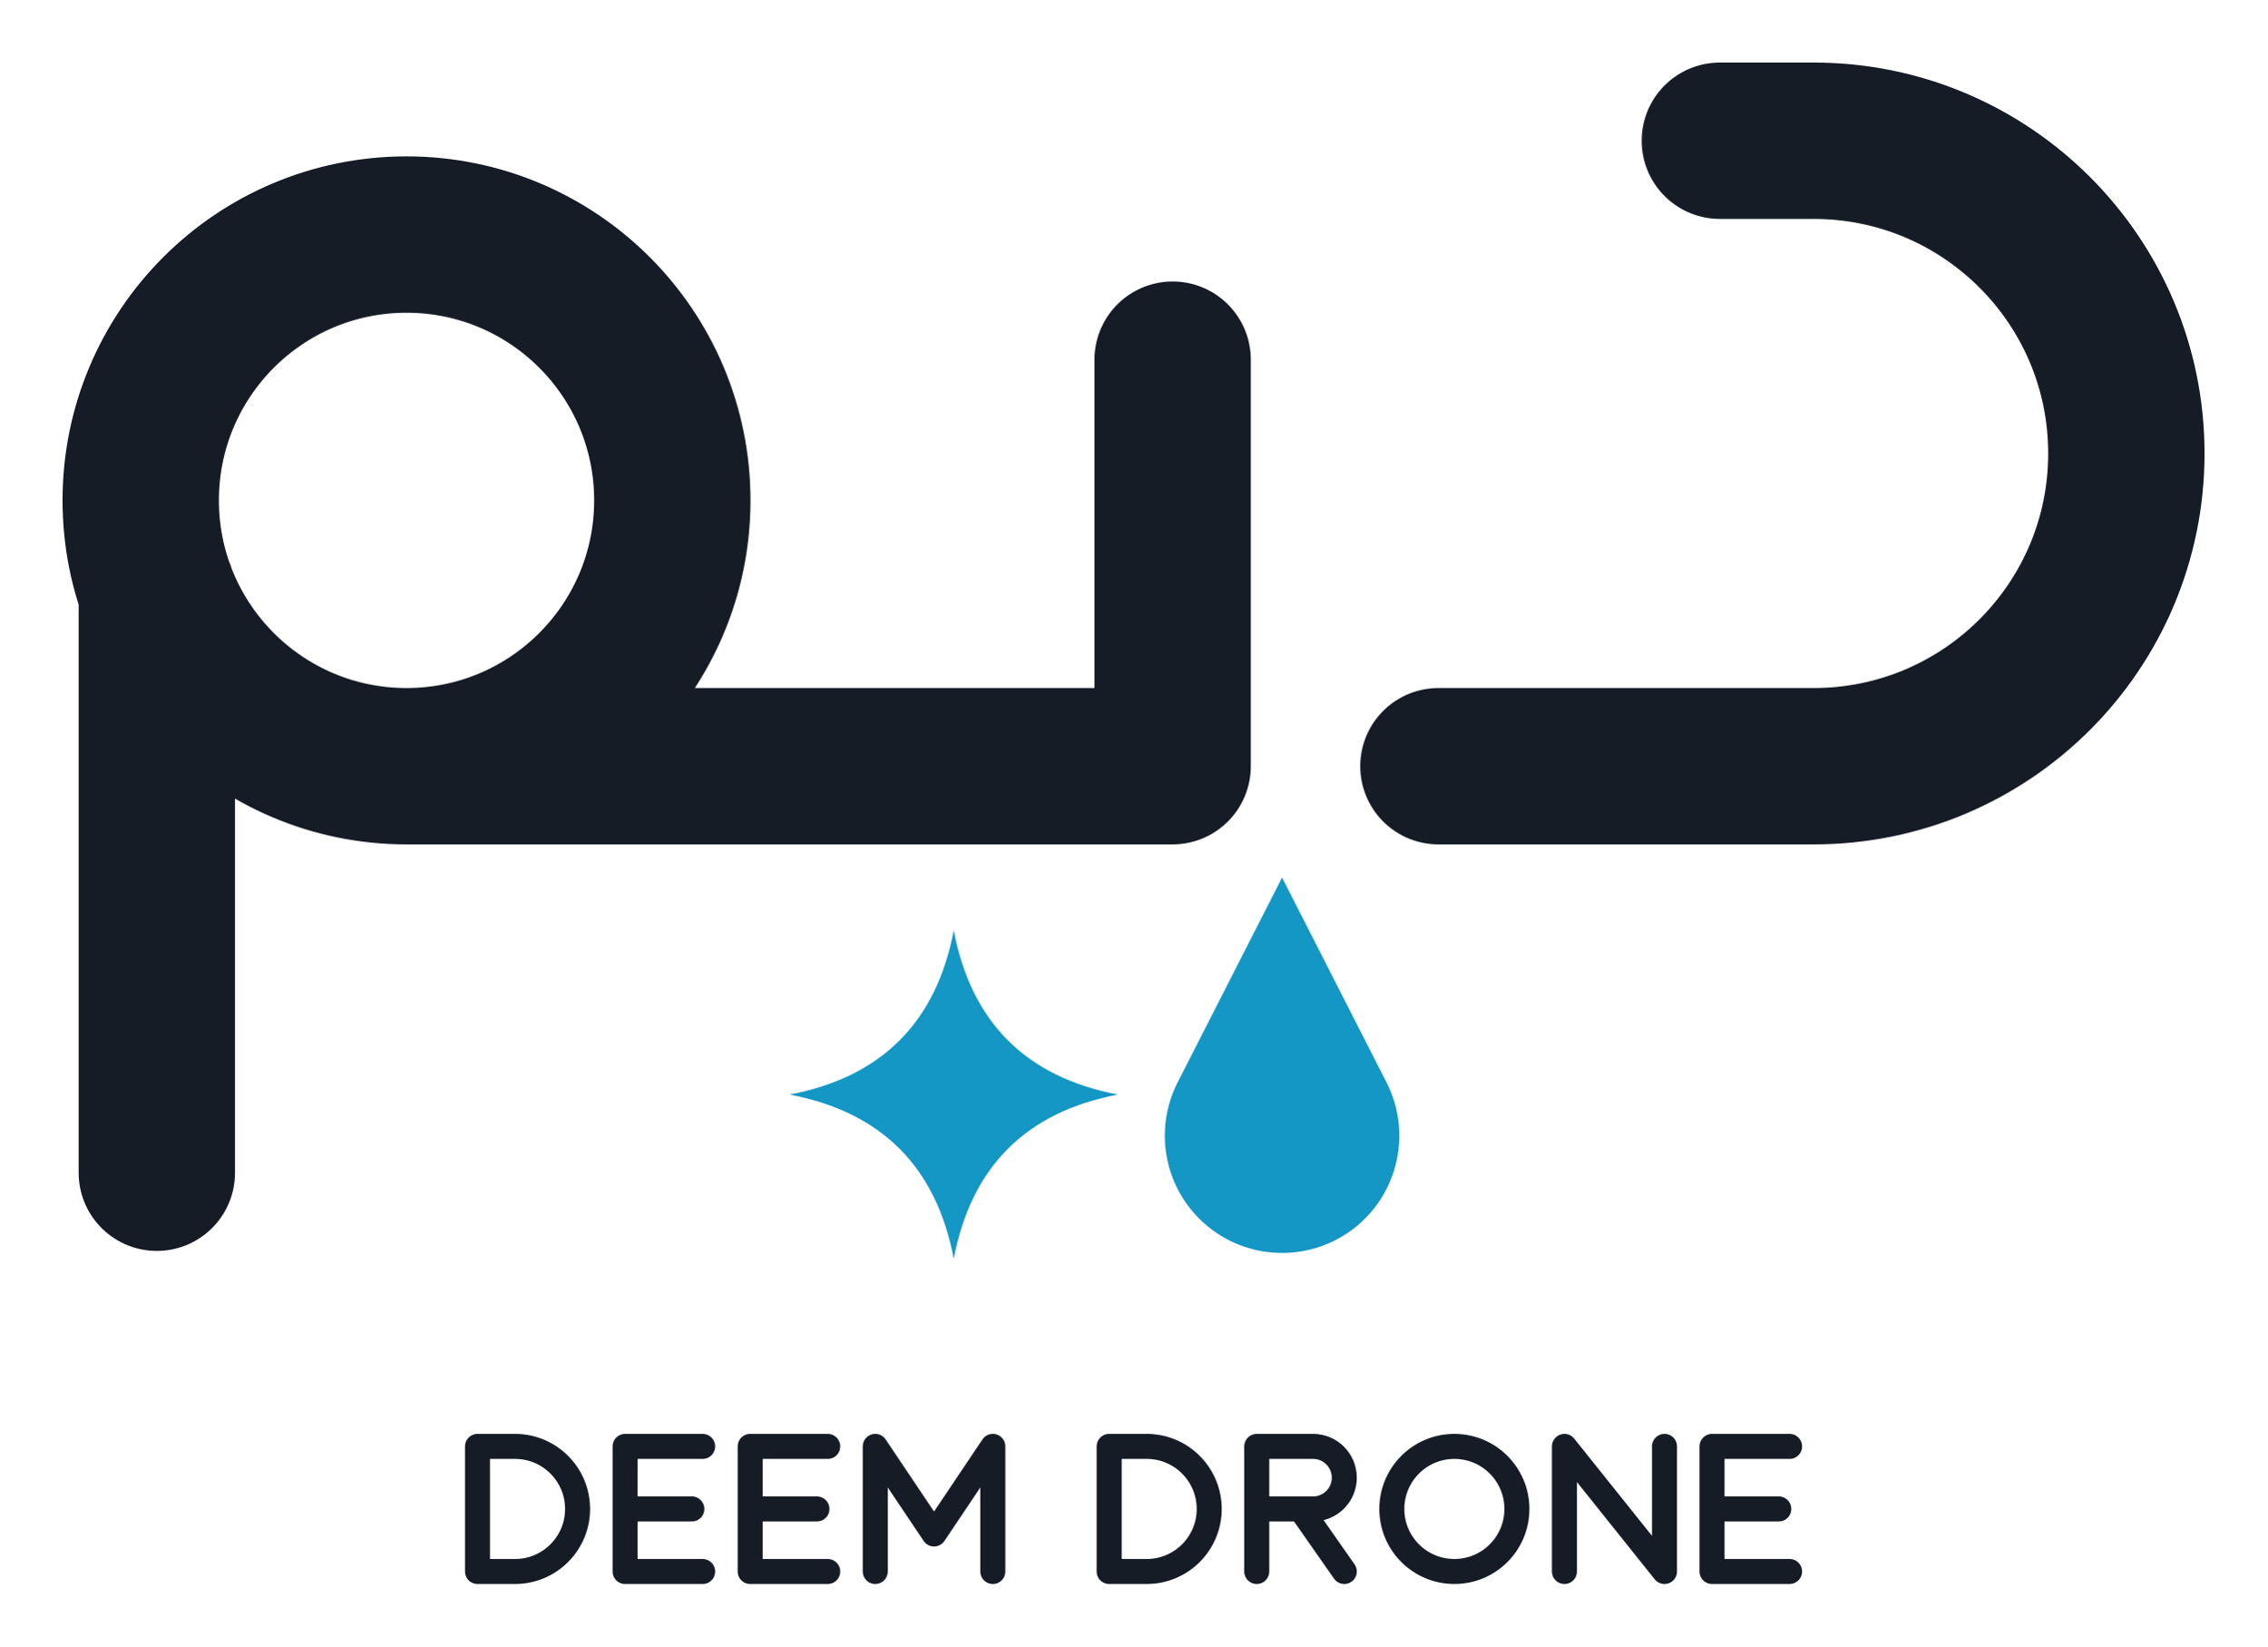
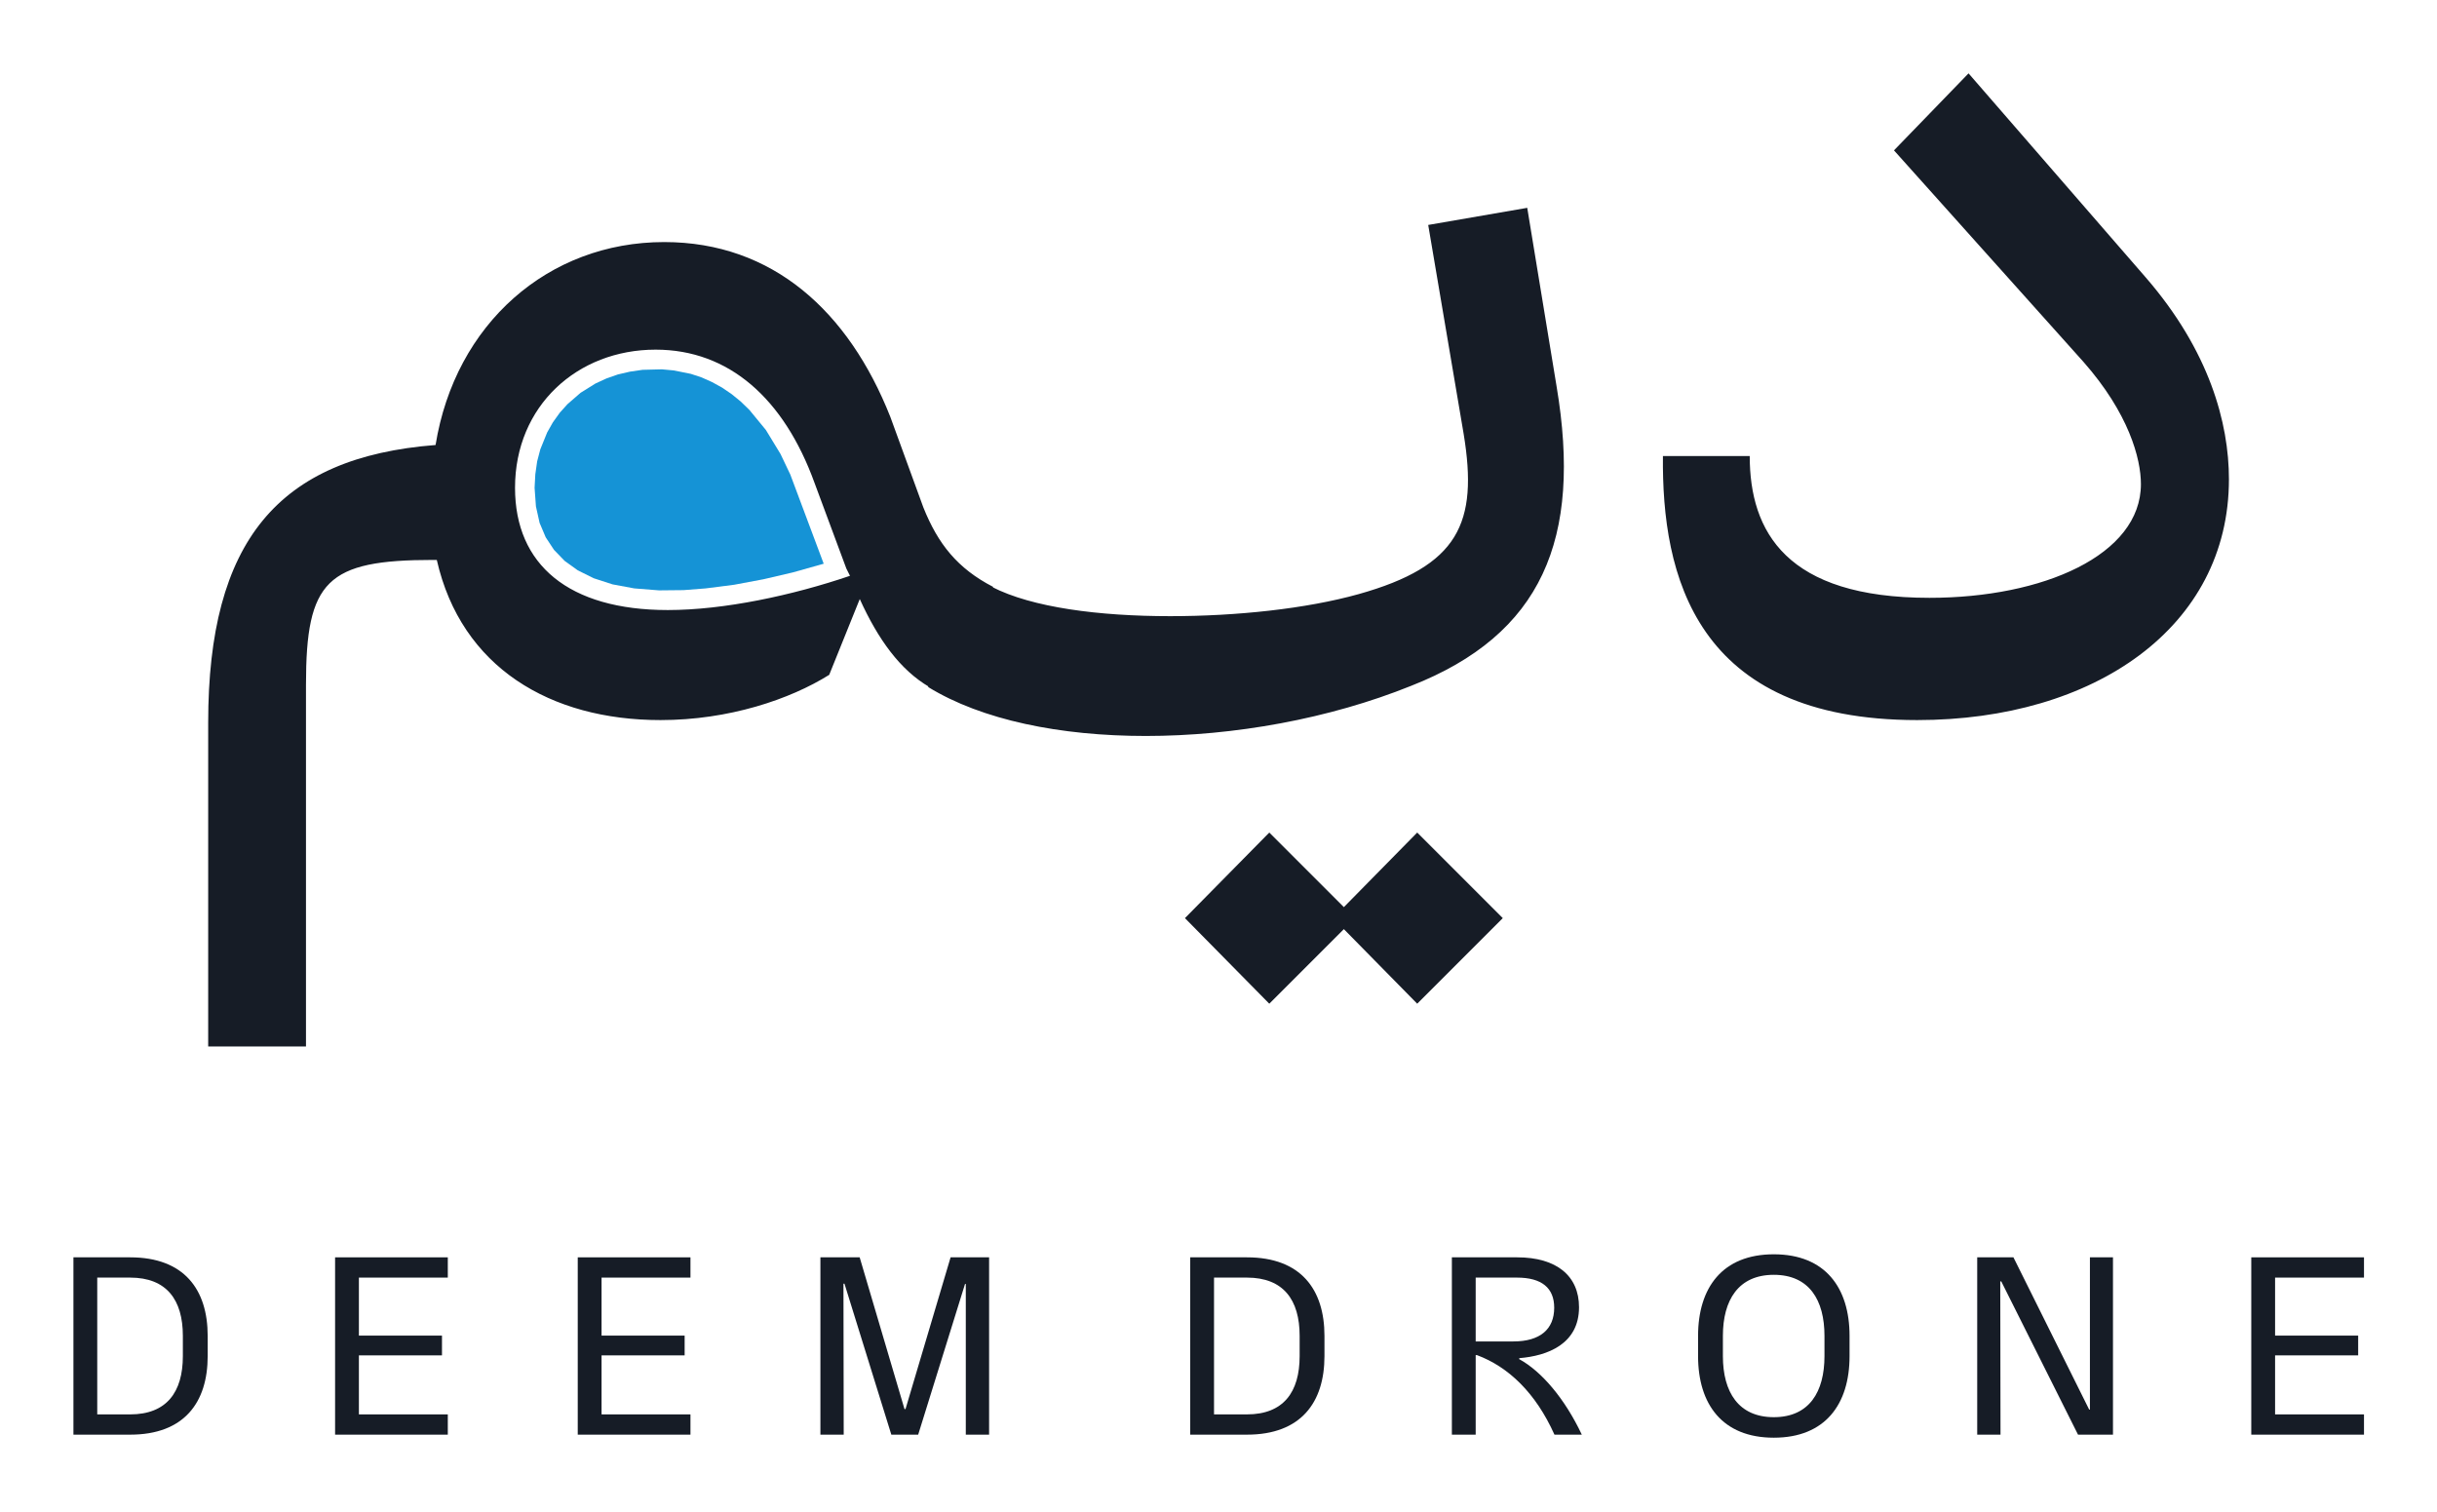
- <svg xmlns="http://www.w3.org/2000/svg" viewBox="-26 -49 145 105.3" role="img" aria-label="ديم درون — DEEM DRONE">
-   <path d="M0 0A17 17 0 1 1 0 -34A17 17 0 1 1 0 0ZM-15.97 -11.19V26M0 0H49V-26M84 -40H90A20 20 0 0 1 90 0H66" fill="none" stroke="#161c26" stroke-width="10" stroke-linecap="round" stroke-linejoin="round" />
-   <path d="M56 7.12L62.68 20.22A7.5 7.5 0 1 1 49.32 20.22Z" fill="#1497c4" />
-   <path d="M35 10.5Q36.68 19.32 45.5 21Q36.68 22.68 35 31.5Q33.32 22.68 24.5 21Q33.32 19.32 35 10.5Z" fill="#1497c4" />
-   <path transform="translate(4.54 51.5)" d="M0 0V-8H2.4A4 4 0 0 1 2.4 0ZM14.4 -8H9.44V0H14.4M9.44 -4H13.71M22.4 -8H17.44V0H22.4M17.44 -4H21.71M25.44 0V-8L29.2 -2.4L32.96 -8V0M40.4 0V-8H42.8A4 4 0 0 1 42.8 0ZM49.84 0V-8H53.44A2 2 0 0 1 53.44 -4H49.84M52.64 -4L55.44 0M62.48 0A4 4 0 1 1 62.48 -8A4 4 0 1 1 62.48 0ZM69.52 0V-8L75.92 0V-8M83.92 -8H78.96V0H83.92M78.96 -4H83.23" fill="none" stroke="#161c26" stroke-width="1.6" stroke-linecap="round" stroke-linejoin="round" />
+ <svg xmlns="http://www.w3.org/2000/svg" viewBox="-142.3 -589 1993.5 1236" role="img" aria-label="ديم درون — DEEM DRONE">
+   <path d="M618 -27H670V-109C641 -124 625 -144 613 -174L586 -248C552 -334 490 -391 401 -391C306 -391 230 -324 214 -225C85 -215 28 -146 28 2V267H108V-29C108 -114 125 -131 212 -131H215C235 -43 308 0 398 0C454 0 504 -17 536 -37L561 -99C576 -66 594 -41 618 -27ZM279 -190C279 -257 330 -303 394 -303C454 -303 499 -263 524 -194L550 -124C551 -122 552 -120 553 -118C506 -102 450 -90 404 -90C323 -90 279 -127 279 -190ZM617 -109V-27C661 0 725 13 795 13C867 13 945 -1 1012 -28C1119 -70 1152 -148 1131 -273L1107 -419L1026 -405L1055 -234C1067 -161 1051 -126 969 -103C926 -91 869 -85 815 -85C757 -85 702 -92 669 -109ZM1468 -529 1407 -466 1562 -293C1599 -251 1609 -214 1609 -193C1609 -135 1529 -100 1436 -100C1319 -100 1289 -154 1289 -216H1218C1217 -119 1244 0 1426 0C1571 0 1681 -76 1681 -197C1681 -243 1665 -302 1613 -362Z" fill="#161c26" />
+   <path d="M295 -190L296.1 -174.8L299.1 -161.3L304.1 -149.5L310.9 -139.2L319.6 -130.2L330.3 -122.5L343.4 -116L358.8 -111L376.6 -107.7L396.8 -106.1L416.9 -106.3L434.9 -107.7L458.3 -110.7L482.3 -115.2L506.3 -120.8L531.5 -127.9L504.2 -200.8L496.2 -217.6L484.2 -237.3L470.8 -253.6L463.6 -260.6L456.1 -266.7L448.3 -272L440.1 -276.5L431.6 -280.3L422.8 -283.2L408.9 -286L399.1 -286.9L383.3 -286.5L373 -285L363.1 -282.7L353.7 -279.4L344.8 -275.3L332.6 -267.7L321.9 -258.4L315.6 -251.4L310 -243.6L305.3 -235.3L299.7 -221.5L297.1 -211.6L295.6 -201.1Z" fill="#1593d6" />
+   <path d="M896 232 957 171 1017 232 1087 162 1017 92 957 153 896 92 827 162Z" fill="#161c26" />
+   <g transform="translate(-101.5 584.5) scale(0.2072)" fill="#161c26">
+     <path transform="translate(0 0)" d="M317 0C530 0 623 -127 623 -310V-390C623 -573 530 -700 317 -700H93V0ZM187 -620H317C461 -620 525 -532 525 -390V-310C525 -168 461 -80 317 -80H187Z" />
+     <path transform="translate(1033 0)" d="M538 0V-80H187V-313H515V-391H187V-620H538V-700H93V0Z" />
+     <path transform="translate(1991 0)" d="M538 0V-80H187V-313H515V-391H187V-620H538V-700H93V0Z" />
+     <path transform="translate(2949 0)" d="M185 0 184 -596H188L373 0H479L664 -595H667V0H759V-700H607L429 -101H425L248 -700H93V0Z" />
+     <path transform="translate(4409 0)" d="M317 0C530 0 623 -127 623 -310V-390C623 -573 530 -700 317 -700H93V0ZM187 -620H317C461 -620 525 -532 525 -390V-310C525 -168 461 -80 317 -80H187Z" />
+     <path transform="translate(5442 0)" d="M187 0V-314H192C316 -268 424 -165 498 0H606C539 -142 447 -250 359 -298V-302C471 -311 595 -358 595 -503C595 -627 506 -700 351 -700H93V0ZM187 -620H350C448 -620 497 -579 497 -501C497 -416 441 -368 336 -368H187Z" />
+     <path transform="translate(6456 0)" d="M350 12C553 12 649 -120 649 -310V-390C649 -580 553 -712 350 -712C147 -712 51 -580 51 -390V-310C51 -120 147 12 350 12ZM350 -69C210 -69 149 -169 149 -310V-390C149 -531 210 -631 350 -631C490 -631 550 -531 550 -390V-310C550 -169 490 -69 350 -69Z" />
+     <path transform="translate(7516 0)" d="M185 0 184 -605H188L491 0H629V-700H538V-99H535L236 -700H93V0Z" />
+     <path transform="translate(8598 0)" d="M538 0V-80H187V-313H515V-391H187V-620H538V-700H93V0Z" />
+   </g>
</svg>
